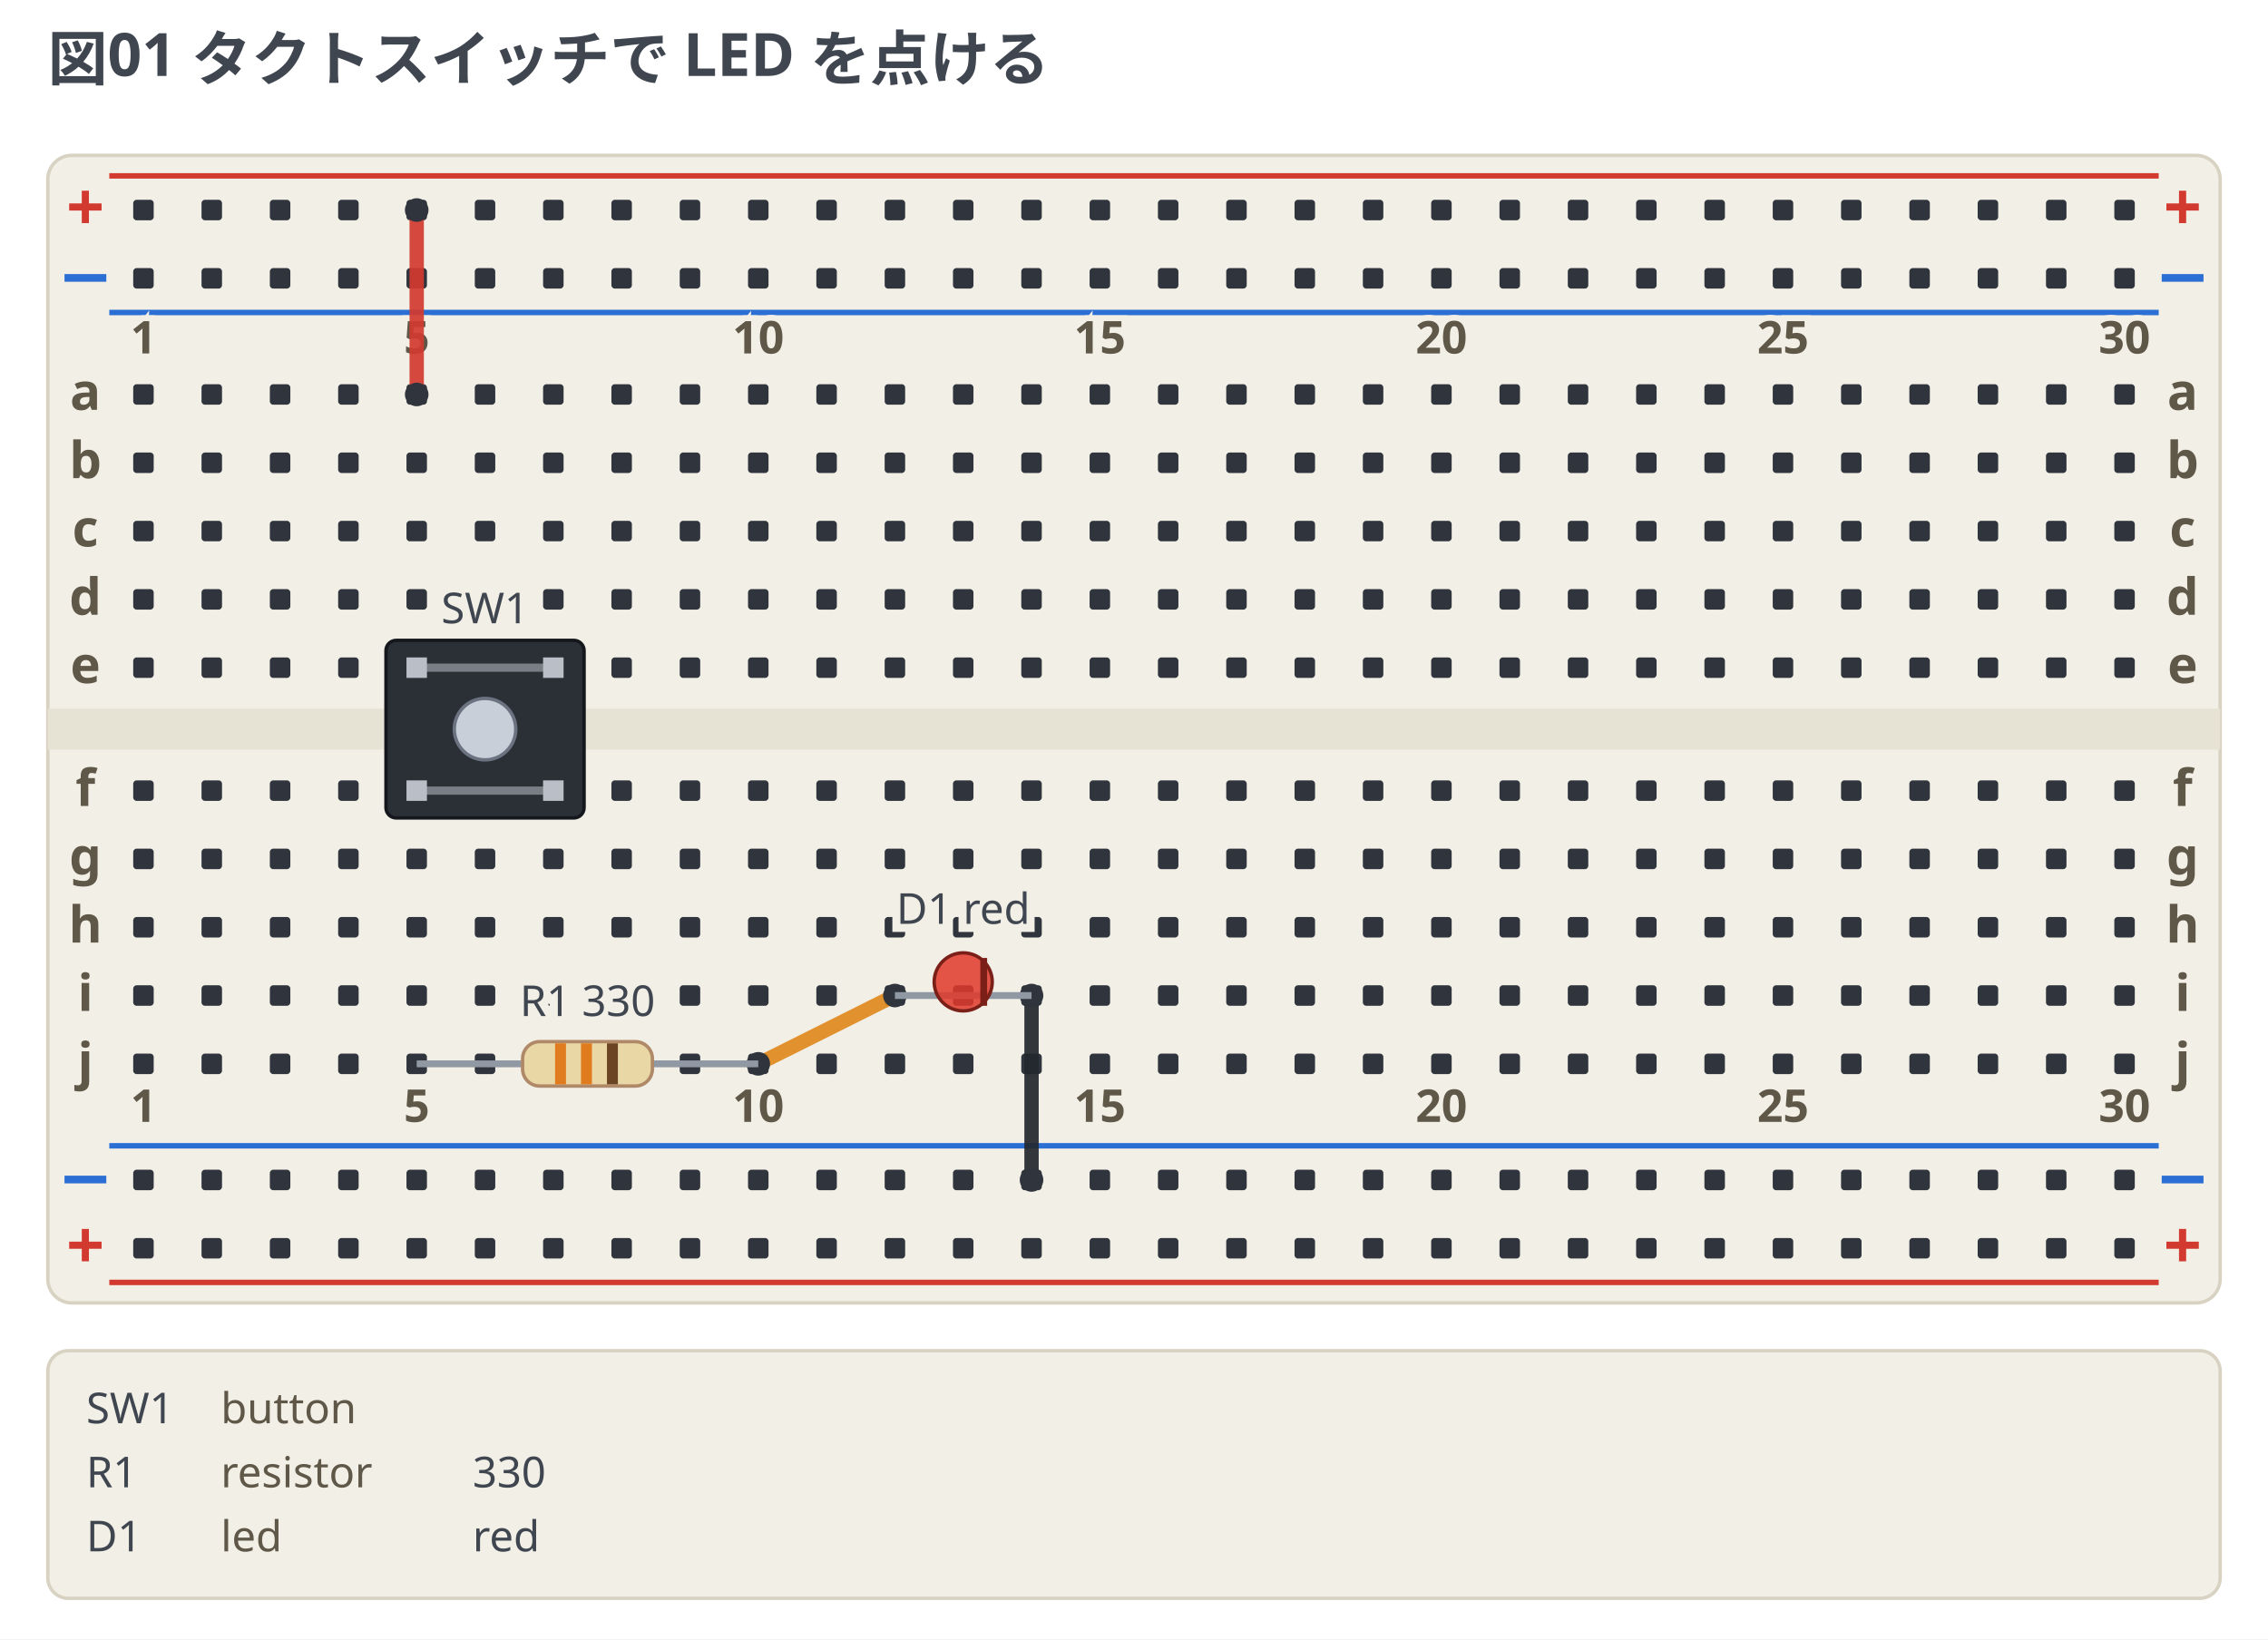
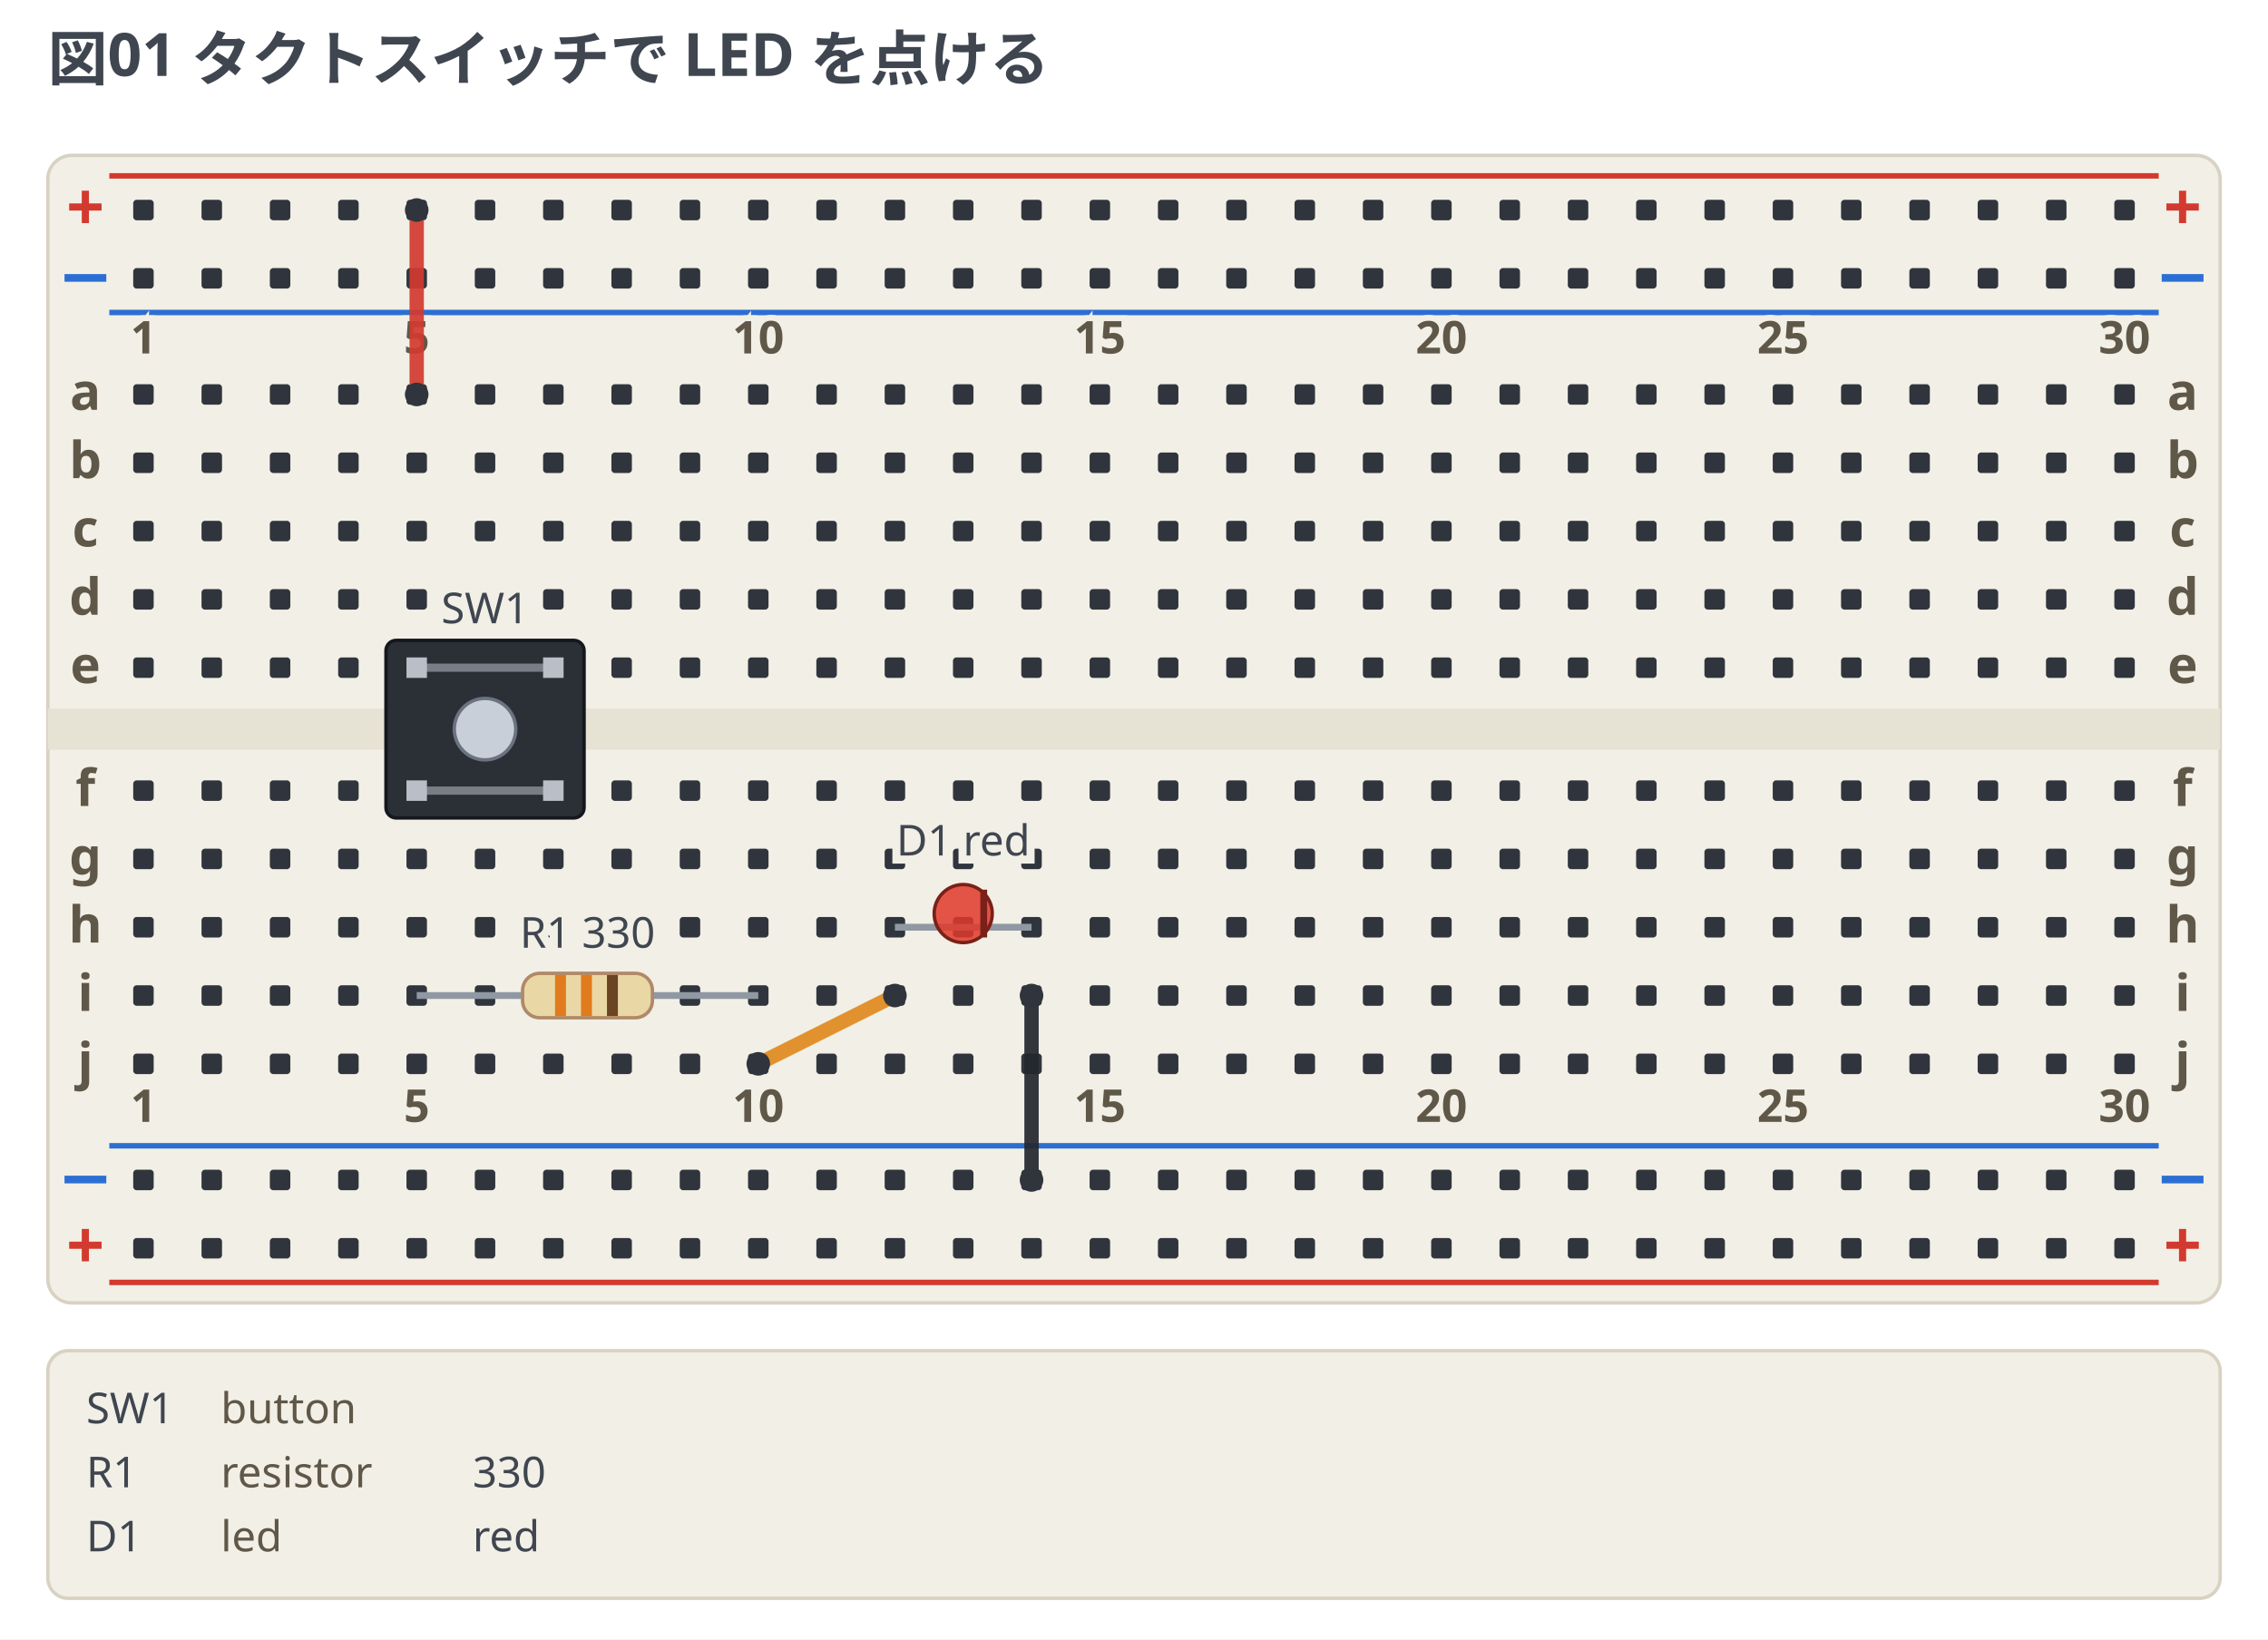
<svg xmlns="http://www.w3.org/2000/svg" width="664" height="480" viewBox="0 0 664 480" data-breadboard-fence="0.3.0" role="img">
  <rect x="0" y="0" width="664" height="480" fill="#ffffff" />
  <g>
    <text x="14" y="23.5" text-anchor="start" font-family="ui-sans-serif, system-ui, sans-serif" font-size="17.5" font-weight="700" fill="#3f4650">図01 タクトスイッチで LED を点ける</text>
  </g>
  <g transform="translate(0 31.5)">
    <rect x="14" y="14" width="636" height="336" rx="7" fill="#f2efe6" stroke="#d8d2c2" />
    <rect x="14" y="176" width="636" height="12" fill="#e6e2d4" />
    <line x1="32" y1="20" x2="632" y2="20" stroke="#d33a2f" stroke-width="1.6" />
    <text x="25" y="36" text-anchor="middle" font-family="ui-sans-serif, system-ui, sans-serif" font-size="19.55" font-weight="700" fill="#d33a2f">+</text>
    <text x="639" y="36" text-anchor="middle" font-family="ui-sans-serif, system-ui, sans-serif" font-size="19.55" font-weight="700" fill="#d33a2f">+</text>
    <line x1="32" y1="60" x2="632" y2="60" stroke="#2b6fd4" stroke-width="1.6" />
    <text x="25" y="56" text-anchor="middle" font-family="ui-sans-serif, system-ui, sans-serif" font-size="19.55" font-weight="700" fill="#2b6fd4">−</text>
    <text x="639" y="56" text-anchor="middle" font-family="ui-sans-serif, system-ui, sans-serif" font-size="19.55" font-weight="700" fill="#2b6fd4">−</text>
    <line x1="32" y1="304" x2="632" y2="304" stroke="#2b6fd4" stroke-width="1.6" />
    <text x="25" y="320" text-anchor="middle" font-family="ui-sans-serif, system-ui, sans-serif" font-size="19.55" font-weight="700" fill="#2b6fd4">−</text>
    <text x="639" y="320" text-anchor="middle" font-family="ui-sans-serif, system-ui, sans-serif" font-size="19.55" font-weight="700" fill="#2b6fd4">−</text>
    <line x1="32" y1="344" x2="632" y2="344" stroke="#d33a2f" stroke-width="1.6" />
    <text x="25" y="340" text-anchor="middle" font-family="ui-sans-serif, system-ui, sans-serif" font-size="19.55" font-weight="700" fill="#d33a2f">+</text>
    <text x="639" y="340" text-anchor="middle" font-family="ui-sans-serif, system-ui, sans-serif" font-size="19.55" font-weight="700" fill="#d33a2f">+</text>
    <rect x="39" y="27" width="6" height="6" rx="1" fill="#30353d" />
    <rect x="59" y="27" width="6" height="6" rx="1" fill="#30353d" />
    <rect x="79" y="27" width="6" height="6" rx="1" fill="#30353d" />
    <rect x="99" y="27" width="6" height="6" rx="1" fill="#30353d" />
    <rect x="119" y="27" width="6" height="6" rx="1" fill="#30353d" />
    <rect x="139" y="27" width="6" height="6" rx="1" fill="#30353d" />
    <rect x="159" y="27" width="6" height="6" rx="1" fill="#30353d" />
    <rect x="179" y="27" width="6" height="6" rx="1" fill="#30353d" />
    <rect x="199" y="27" width="6" height="6" rx="1" fill="#30353d" />
    <rect x="219" y="27" width="6" height="6" rx="1" fill="#30353d" />
    <rect x="239" y="27" width="6" height="6" rx="1" fill="#30353d" />
    <rect x="259" y="27" width="6" height="6" rx="1" fill="#30353d" />
    <rect x="279" y="27" width="6" height="6" rx="1" fill="#30353d" />
    <rect x="299" y="27" width="6" height="6" rx="1" fill="#30353d" />
    <rect x="319" y="27" width="6" height="6" rx="1" fill="#30353d" />
    <rect x="339" y="27" width="6" height="6" rx="1" fill="#30353d" />
    <rect x="359" y="27" width="6" height="6" rx="1" fill="#30353d" />
    <rect x="379" y="27" width="6" height="6" rx="1" fill="#30353d" />
    <rect x="399" y="27" width="6" height="6" rx="1" fill="#30353d" />
    <rect x="419" y="27" width="6" height="6" rx="1" fill="#30353d" />
    <rect x="439" y="27" width="6" height="6" rx="1" fill="#30353d" />
    <rect x="459" y="27" width="6" height="6" rx="1" fill="#30353d" />
    <rect x="479" y="27" width="6" height="6" rx="1" fill="#30353d" />
    <rect x="499" y="27" width="6" height="6" rx="1" fill="#30353d" />
    <rect x="519" y="27" width="6" height="6" rx="1" fill="#30353d" />
    <rect x="539" y="27" width="6" height="6" rx="1" fill="#30353d" />
    <rect x="559" y="27" width="6" height="6" rx="1" fill="#30353d" />
    <rect x="579" y="27" width="6" height="6" rx="1" fill="#30353d" />
    <rect x="599" y="27" width="6" height="6" rx="1" fill="#30353d" />
    <rect x="619" y="27" width="6" height="6" rx="1" fill="#30353d" />
    <rect x="39" y="47" width="6" height="6" rx="1" fill="#30353d" />
    <rect x="59" y="47" width="6" height="6" rx="1" fill="#30353d" />
    <rect x="79" y="47" width="6" height="6" rx="1" fill="#30353d" />
    <rect x="99" y="47" width="6" height="6" rx="1" fill="#30353d" />
    <rect x="119" y="47" width="6" height="6" rx="1" fill="#30353d" />
    <rect x="139" y="47" width="6" height="6" rx="1" fill="#30353d" />
    <rect x="159" y="47" width="6" height="6" rx="1" fill="#30353d" />
    <rect x="179" y="47" width="6" height="6" rx="1" fill="#30353d" />
    <rect x="199" y="47" width="6" height="6" rx="1" fill="#30353d" />
    <rect x="219" y="47" width="6" height="6" rx="1" fill="#30353d" />
    <rect x="239" y="47" width="6" height="6" rx="1" fill="#30353d" />
    <rect x="259" y="47" width="6" height="6" rx="1" fill="#30353d" />
    <rect x="279" y="47" width="6" height="6" rx="1" fill="#30353d" />
    <rect x="299" y="47" width="6" height="6" rx="1" fill="#30353d" />
    <rect x="319" y="47" width="6" height="6" rx="1" fill="#30353d" />
    <rect x="339" y="47" width="6" height="6" rx="1" fill="#30353d" />
    <rect x="359" y="47" width="6" height="6" rx="1" fill="#30353d" />
    <rect x="379" y="47" width="6" height="6" rx="1" fill="#30353d" />
    <rect x="399" y="47" width="6" height="6" rx="1" fill="#30353d" />
    <rect x="419" y="47" width="6" height="6" rx="1" fill="#30353d" />
    <rect x="439" y="47" width="6" height="6" rx="1" fill="#30353d" />
    <rect x="459" y="47" width="6" height="6" rx="1" fill="#30353d" />
    <rect x="479" y="47" width="6" height="6" rx="1" fill="#30353d" />
    <rect x="499" y="47" width="6" height="6" rx="1" fill="#30353d" />
    <rect x="519" y="47" width="6" height="6" rx="1" fill="#30353d" />
    <rect x="539" y="47" width="6" height="6" rx="1" fill="#30353d" />
    <rect x="559" y="47" width="6" height="6" rx="1" fill="#30353d" />
    <rect x="579" y="47" width="6" height="6" rx="1" fill="#30353d" />
    <rect x="599" y="47" width="6" height="6" rx="1" fill="#30353d" />
    <rect x="619" y="47" width="6" height="6" rx="1" fill="#30353d" />
    <rect x="39" y="311" width="6" height="6" rx="1" fill="#30353d" />
    <rect x="59" y="311" width="6" height="6" rx="1" fill="#30353d" />
    <rect x="79" y="311" width="6" height="6" rx="1" fill="#30353d" />
    <rect x="99" y="311" width="6" height="6" rx="1" fill="#30353d" />
    <rect x="119" y="311" width="6" height="6" rx="1" fill="#30353d" />
    <rect x="139" y="311" width="6" height="6" rx="1" fill="#30353d" />
    <rect x="159" y="311" width="6" height="6" rx="1" fill="#30353d" />
    <rect x="179" y="311" width="6" height="6" rx="1" fill="#30353d" />
    <rect x="199" y="311" width="6" height="6" rx="1" fill="#30353d" />
    <rect x="219" y="311" width="6" height="6" rx="1" fill="#30353d" />
    <rect x="239" y="311" width="6" height="6" rx="1" fill="#30353d" />
    <rect x="259" y="311" width="6" height="6" rx="1" fill="#30353d" />
    <rect x="279" y="311" width="6" height="6" rx="1" fill="#30353d" />
    <rect x="299" y="311" width="6" height="6" rx="1" fill="#30353d" />
    <rect x="319" y="311" width="6" height="6" rx="1" fill="#30353d" />
    <rect x="339" y="311" width="6" height="6" rx="1" fill="#30353d" />
    <rect x="359" y="311" width="6" height="6" rx="1" fill="#30353d" />
    <rect x="379" y="311" width="6" height="6" rx="1" fill="#30353d" />
    <rect x="399" y="311" width="6" height="6" rx="1" fill="#30353d" />
    <rect x="419" y="311" width="6" height="6" rx="1" fill="#30353d" />
    <rect x="439" y="311" width="6" height="6" rx="1" fill="#30353d" />
    <rect x="459" y="311" width="6" height="6" rx="1" fill="#30353d" />
    <rect x="479" y="311" width="6" height="6" rx="1" fill="#30353d" />
    <rect x="499" y="311" width="6" height="6" rx="1" fill="#30353d" />
    <rect x="519" y="311" width="6" height="6" rx="1" fill="#30353d" />
    <rect x="539" y="311" width="6" height="6" rx="1" fill="#30353d" />
    <rect x="559" y="311" width="6" height="6" rx="1" fill="#30353d" />
    <rect x="579" y="311" width="6" height="6" rx="1" fill="#30353d" />
    <rect x="599" y="311" width="6" height="6" rx="1" fill="#30353d" />
    <rect x="619" y="311" width="6" height="6" rx="1" fill="#30353d" />
    <rect x="39" y="331" width="6" height="6" rx="1" fill="#30353d" />
    <rect x="59" y="331" width="6" height="6" rx="1" fill="#30353d" />
    <rect x="79" y="331" width="6" height="6" rx="1" fill="#30353d" />
    <rect x="99" y="331" width="6" height="6" rx="1" fill="#30353d" />
    <rect x="119" y="331" width="6" height="6" rx="1" fill="#30353d" />
    <rect x="139" y="331" width="6" height="6" rx="1" fill="#30353d" />
    <rect x="159" y="331" width="6" height="6" rx="1" fill="#30353d" />
    <rect x="179" y="331" width="6" height="6" rx="1" fill="#30353d" />
    <rect x="199" y="331" width="6" height="6" rx="1" fill="#30353d" />
    <rect x="219" y="331" width="6" height="6" rx="1" fill="#30353d" />
    <rect x="239" y="331" width="6" height="6" rx="1" fill="#30353d" />
    <rect x="259" y="331" width="6" height="6" rx="1" fill="#30353d" />
    <rect x="279" y="331" width="6" height="6" rx="1" fill="#30353d" />
    <rect x="299" y="331" width="6" height="6" rx="1" fill="#30353d" />
    <rect x="319" y="331" width="6" height="6" rx="1" fill="#30353d" />
    <rect x="339" y="331" width="6" height="6" rx="1" fill="#30353d" />
    <rect x="359" y="331" width="6" height="6" rx="1" fill="#30353d" />
    <rect x="379" y="331" width="6" height="6" rx="1" fill="#30353d" />
    <rect x="399" y="331" width="6" height="6" rx="1" fill="#30353d" />
    <rect x="419" y="331" width="6" height="6" rx="1" fill="#30353d" />
    <rect x="439" y="331" width="6" height="6" rx="1" fill="#30353d" />
    <rect x="459" y="331" width="6" height="6" rx="1" fill="#30353d" />
    <rect x="479" y="331" width="6" height="6" rx="1" fill="#30353d" />
    <rect x="499" y="331" width="6" height="6" rx="1" fill="#30353d" />
    <rect x="519" y="331" width="6" height="6" rx="1" fill="#30353d" />
    <rect x="539" y="331" width="6" height="6" rx="1" fill="#30353d" />
    <rect x="559" y="331" width="6" height="6" rx="1" fill="#30353d" />
    <rect x="579" y="331" width="6" height="6" rx="1" fill="#30353d" />
    <rect x="599" y="331" width="6" height="6" rx="1" fill="#30353d" />
    <rect x="619" y="331" width="6" height="6" rx="1" fill="#30353d" />
    <rect x="39" y="81" width="6" height="6" rx="1" fill="#30353d" />
    <rect x="59" y="81" width="6" height="6" rx="1" fill="#30353d" />
    <rect x="79" y="81" width="6" height="6" rx="1" fill="#30353d" />
    <rect x="99" y="81" width="6" height="6" rx="1" fill="#30353d" />
    <rect x="119" y="81" width="6" height="6" rx="1" fill="#30353d" />
    <rect x="139" y="81" width="6" height="6" rx="1" fill="#30353d" />
    <rect x="159" y="81" width="6" height="6" rx="1" fill="#30353d" />
    <rect x="179" y="81" width="6" height="6" rx="1" fill="#30353d" />
    <rect x="199" y="81" width="6" height="6" rx="1" fill="#30353d" />
    <rect x="219" y="81" width="6" height="6" rx="1" fill="#30353d" />
    <rect x="239" y="81" width="6" height="6" rx="1" fill="#30353d" />
    <rect x="259" y="81" width="6" height="6" rx="1" fill="#30353d" />
    <rect x="279" y="81" width="6" height="6" rx="1" fill="#30353d" />
    <rect x="299" y="81" width="6" height="6" rx="1" fill="#30353d" />
    <rect x="319" y="81" width="6" height="6" rx="1" fill="#30353d" />
    <rect x="339" y="81" width="6" height="6" rx="1" fill="#30353d" />
    <rect x="359" y="81" width="6" height="6" rx="1" fill="#30353d" />
    <rect x="379" y="81" width="6" height="6" rx="1" fill="#30353d" />
    <rect x="399" y="81" width="6" height="6" rx="1" fill="#30353d" />
    <rect x="419" y="81" width="6" height="6" rx="1" fill="#30353d" />
    <rect x="439" y="81" width="6" height="6" rx="1" fill="#30353d" />
    <rect x="459" y="81" width="6" height="6" rx="1" fill="#30353d" />
    <rect x="479" y="81" width="6" height="6" rx="1" fill="#30353d" />
    <rect x="499" y="81" width="6" height="6" rx="1" fill="#30353d" />
    <rect x="519" y="81" width="6" height="6" rx="1" fill="#30353d" />
    <rect x="539" y="81" width="6" height="6" rx="1" fill="#30353d" />
    <rect x="559" y="81" width="6" height="6" rx="1" fill="#30353d" />
    <rect x="579" y="81" width="6" height="6" rx="1" fill="#30353d" />
    <rect x="599" y="81" width="6" height="6" rx="1" fill="#30353d" />
    <rect x="619" y="81" width="6" height="6" rx="1" fill="#30353d" />
    <rect x="39" y="101" width="6" height="6" rx="1" fill="#30353d" />
    <rect x="59" y="101" width="6" height="6" rx="1" fill="#30353d" />
    <rect x="79" y="101" width="6" height="6" rx="1" fill="#30353d" />
    <rect x="99" y="101" width="6" height="6" rx="1" fill="#30353d" />
    <rect x="119" y="101" width="6" height="6" rx="1" fill="#30353d" />
    <rect x="139" y="101" width="6" height="6" rx="1" fill="#30353d" />
    <rect x="159" y="101" width="6" height="6" rx="1" fill="#30353d" />
    <rect x="179" y="101" width="6" height="6" rx="1" fill="#30353d" />
    <rect x="199" y="101" width="6" height="6" rx="1" fill="#30353d" />
    <rect x="219" y="101" width="6" height="6" rx="1" fill="#30353d" />
    <rect x="239" y="101" width="6" height="6" rx="1" fill="#30353d" />
    <rect x="259" y="101" width="6" height="6" rx="1" fill="#30353d" />
    <rect x="279" y="101" width="6" height="6" rx="1" fill="#30353d" />
    <rect x="299" y="101" width="6" height="6" rx="1" fill="#30353d" />
    <rect x="319" y="101" width="6" height="6" rx="1" fill="#30353d" />
    <rect x="339" y="101" width="6" height="6" rx="1" fill="#30353d" />
    <rect x="359" y="101" width="6" height="6" rx="1" fill="#30353d" />
    <rect x="379" y="101" width="6" height="6" rx="1" fill="#30353d" />
    <rect x="399" y="101" width="6" height="6" rx="1" fill="#30353d" />
    <rect x="419" y="101" width="6" height="6" rx="1" fill="#30353d" />
    <rect x="439" y="101" width="6" height="6" rx="1" fill="#30353d" />
    <rect x="459" y="101" width="6" height="6" rx="1" fill="#30353d" />
    <rect x="479" y="101" width="6" height="6" rx="1" fill="#30353d" />
    <rect x="499" y="101" width="6" height="6" rx="1" fill="#30353d" />
    <rect x="519" y="101" width="6" height="6" rx="1" fill="#30353d" />
    <rect x="539" y="101" width="6" height="6" rx="1" fill="#30353d" />
    <rect x="559" y="101" width="6" height="6" rx="1" fill="#30353d" />
    <rect x="579" y="101" width="6" height="6" rx="1" fill="#30353d" />
    <rect x="599" y="101" width="6" height="6" rx="1" fill="#30353d" />
    <rect x="619" y="101" width="6" height="6" rx="1" fill="#30353d" />
    <rect x="39" y="121" width="6" height="6" rx="1" fill="#30353d" />
    <rect x="59" y="121" width="6" height="6" rx="1" fill="#30353d" />
    <rect x="79" y="121" width="6" height="6" rx="1" fill="#30353d" />
    <rect x="99" y="121" width="6" height="6" rx="1" fill="#30353d" />
    <rect x="119" y="121" width="6" height="6" rx="1" fill="#30353d" />
    <rect x="139" y="121" width="6" height="6" rx="1" fill="#30353d" />
    <rect x="159" y="121" width="6" height="6" rx="1" fill="#30353d" />
    <rect x="179" y="121" width="6" height="6" rx="1" fill="#30353d" />
    <rect x="199" y="121" width="6" height="6" rx="1" fill="#30353d" />
    <rect x="219" y="121" width="6" height="6" rx="1" fill="#30353d" />
    <rect x="239" y="121" width="6" height="6" rx="1" fill="#30353d" />
    <rect x="259" y="121" width="6" height="6" rx="1" fill="#30353d" />
    <rect x="279" y="121" width="6" height="6" rx="1" fill="#30353d" />
    <rect x="299" y="121" width="6" height="6" rx="1" fill="#30353d" />
    <rect x="319" y="121" width="6" height="6" rx="1" fill="#30353d" />
    <rect x="339" y="121" width="6" height="6" rx="1" fill="#30353d" />
    <rect x="359" y="121" width="6" height="6" rx="1" fill="#30353d" />
    <rect x="379" y="121" width="6" height="6" rx="1" fill="#30353d" />
    <rect x="399" y="121" width="6" height="6" rx="1" fill="#30353d" />
    <rect x="419" y="121" width="6" height="6" rx="1" fill="#30353d" />
    <rect x="439" y="121" width="6" height="6" rx="1" fill="#30353d" />
    <rect x="459" y="121" width="6" height="6" rx="1" fill="#30353d" />
    <rect x="479" y="121" width="6" height="6" rx="1" fill="#30353d" />
    <rect x="499" y="121" width="6" height="6" rx="1" fill="#30353d" />
    <rect x="519" y="121" width="6" height="6" rx="1" fill="#30353d" />
    <rect x="539" y="121" width="6" height="6" rx="1" fill="#30353d" />
    <rect x="559" y="121" width="6" height="6" rx="1" fill="#30353d" />
    <rect x="579" y="121" width="6" height="6" rx="1" fill="#30353d" />
    <rect x="599" y="121" width="6" height="6" rx="1" fill="#30353d" />
    <rect x="619" y="121" width="6" height="6" rx="1" fill="#30353d" />
    <rect x="39" y="141" width="6" height="6" rx="1" fill="#30353d" />
    <rect x="59" y="141" width="6" height="6" rx="1" fill="#30353d" />
    <rect x="79" y="141" width="6" height="6" rx="1" fill="#30353d" />
    <rect x="99" y="141" width="6" height="6" rx="1" fill="#30353d" />
    <rect x="119" y="141" width="6" height="6" rx="1" fill="#30353d" />
    <rect x="139" y="141" width="6" height="6" rx="1" fill="#30353d" />
    <rect x="159" y="141" width="6" height="6" rx="1" fill="#30353d" />
    <rect x="179" y="141" width="6" height="6" rx="1" fill="#30353d" />
    <rect x="199" y="141" width="6" height="6" rx="1" fill="#30353d" />
    <rect x="219" y="141" width="6" height="6" rx="1" fill="#30353d" />
    <rect x="239" y="141" width="6" height="6" rx="1" fill="#30353d" />
    <rect x="259" y="141" width="6" height="6" rx="1" fill="#30353d" />
    <rect x="279" y="141" width="6" height="6" rx="1" fill="#30353d" />
    <rect x="299" y="141" width="6" height="6" rx="1" fill="#30353d" />
    <rect x="319" y="141" width="6" height="6" rx="1" fill="#30353d" />
    <rect x="339" y="141" width="6" height="6" rx="1" fill="#30353d" />
    <rect x="359" y="141" width="6" height="6" rx="1" fill="#30353d" />
    <rect x="379" y="141" width="6" height="6" rx="1" fill="#30353d" />
    <rect x="399" y="141" width="6" height="6" rx="1" fill="#30353d" />
    <rect x="419" y="141" width="6" height="6" rx="1" fill="#30353d" />
    <rect x="439" y="141" width="6" height="6" rx="1" fill="#30353d" />
    <rect x="459" y="141" width="6" height="6" rx="1" fill="#30353d" />
    <rect x="479" y="141" width="6" height="6" rx="1" fill="#30353d" />
    <rect x="499" y="141" width="6" height="6" rx="1" fill="#30353d" />
    <rect x="519" y="141" width="6" height="6" rx="1" fill="#30353d" />
    <rect x="539" y="141" width="6" height="6" rx="1" fill="#30353d" />
    <rect x="559" y="141" width="6" height="6" rx="1" fill="#30353d" />
    <rect x="579" y="141" width="6" height="6" rx="1" fill="#30353d" />
    <rect x="599" y="141" width="6" height="6" rx="1" fill="#30353d" />
    <rect x="619" y="141" width="6" height="6" rx="1" fill="#30353d" />
    <rect x="39" y="161" width="6" height="6" rx="1" fill="#30353d" />
    <rect x="59" y="161" width="6" height="6" rx="1" fill="#30353d" />
    <rect x="79" y="161" width="6" height="6" rx="1" fill="#30353d" />
    <rect x="99" y="161" width="6" height="6" rx="1" fill="#30353d" />
    <rect x="119" y="161" width="6" height="6" rx="1" fill="#30353d" />
    <rect x="139" y="161" width="6" height="6" rx="1" fill="#30353d" />
    <rect x="159" y="161" width="6" height="6" rx="1" fill="#30353d" />
    <rect x="179" y="161" width="6" height="6" rx="1" fill="#30353d" />
    <rect x="199" y="161" width="6" height="6" rx="1" fill="#30353d" />
    <rect x="219" y="161" width="6" height="6" rx="1" fill="#30353d" />
    <rect x="239" y="161" width="6" height="6" rx="1" fill="#30353d" />
    <rect x="259" y="161" width="6" height="6" rx="1" fill="#30353d" />
    <rect x="279" y="161" width="6" height="6" rx="1" fill="#30353d" />
    <rect x="299" y="161" width="6" height="6" rx="1" fill="#30353d" />
    <rect x="319" y="161" width="6" height="6" rx="1" fill="#30353d" />
    <rect x="339" y="161" width="6" height="6" rx="1" fill="#30353d" />
    <rect x="359" y="161" width="6" height="6" rx="1" fill="#30353d" />
    <rect x="379" y="161" width="6" height="6" rx="1" fill="#30353d" />
    <rect x="399" y="161" width="6" height="6" rx="1" fill="#30353d" />
    <rect x="419" y="161" width="6" height="6" rx="1" fill="#30353d" />
    <rect x="439" y="161" width="6" height="6" rx="1" fill="#30353d" />
    <rect x="459" y="161" width="6" height="6" rx="1" fill="#30353d" />
    <rect x="479" y="161" width="6" height="6" rx="1" fill="#30353d" />
    <rect x="499" y="161" width="6" height="6" rx="1" fill="#30353d" />
    <rect x="519" y="161" width="6" height="6" rx="1" fill="#30353d" />
    <rect x="539" y="161" width="6" height="6" rx="1" fill="#30353d" />
    <rect x="559" y="161" width="6" height="6" rx="1" fill="#30353d" />
    <rect x="579" y="161" width="6" height="6" rx="1" fill="#30353d" />
    <rect x="599" y="161" width="6" height="6" rx="1" fill="#30353d" />
    <rect x="619" y="161" width="6" height="6" rx="1" fill="#30353d" />
    <rect x="39" y="197" width="6" height="6" rx="1" fill="#30353d" />
    <rect x="59" y="197" width="6" height="6" rx="1" fill="#30353d" />
    <rect x="79" y="197" width="6" height="6" rx="1" fill="#30353d" />
    <rect x="99" y="197" width="6" height="6" rx="1" fill="#30353d" />
    <rect x="119" y="197" width="6" height="6" rx="1" fill="#30353d" />
    <rect x="139" y="197" width="6" height="6" rx="1" fill="#30353d" />
    <rect x="159" y="197" width="6" height="6" rx="1" fill="#30353d" />
    <rect x="179" y="197" width="6" height="6" rx="1" fill="#30353d" />
    <rect x="199" y="197" width="6" height="6" rx="1" fill="#30353d" />
    <rect x="219" y="197" width="6" height="6" rx="1" fill="#30353d" />
    <rect x="239" y="197" width="6" height="6" rx="1" fill="#30353d" />
    <rect x="259" y="197" width="6" height="6" rx="1" fill="#30353d" />
    <rect x="279" y="197" width="6" height="6" rx="1" fill="#30353d" />
    <rect x="299" y="197" width="6" height="6" rx="1" fill="#30353d" />
    <rect x="319" y="197" width="6" height="6" rx="1" fill="#30353d" />
    <rect x="339" y="197" width="6" height="6" rx="1" fill="#30353d" />
    <rect x="359" y="197" width="6" height="6" rx="1" fill="#30353d" />
    <rect x="379" y="197" width="6" height="6" rx="1" fill="#30353d" />
    <rect x="399" y="197" width="6" height="6" rx="1" fill="#30353d" />
    <rect x="419" y="197" width="6" height="6" rx="1" fill="#30353d" />
    <rect x="439" y="197" width="6" height="6" rx="1" fill="#30353d" />
    <rect x="459" y="197" width="6" height="6" rx="1" fill="#30353d" />
    <rect x="479" y="197" width="6" height="6" rx="1" fill="#30353d" />
    <rect x="499" y="197" width="6" height="6" rx="1" fill="#30353d" />
    <rect x="519" y="197" width="6" height="6" rx="1" fill="#30353d" />
    <rect x="539" y="197" width="6" height="6" rx="1" fill="#30353d" />
    <rect x="559" y="197" width="6" height="6" rx="1" fill="#30353d" />
    <rect x="579" y="197" width="6" height="6" rx="1" fill="#30353d" />
    <rect x="599" y="197" width="6" height="6" rx="1" fill="#30353d" />
    <rect x="619" y="197" width="6" height="6" rx="1" fill="#30353d" />
    <rect x="39" y="217" width="6" height="6" rx="1" fill="#30353d" />
    <rect x="59" y="217" width="6" height="6" rx="1" fill="#30353d" />
    <rect x="79" y="217" width="6" height="6" rx="1" fill="#30353d" />
    <rect x="99" y="217" width="6" height="6" rx="1" fill="#30353d" />
    <rect x="119" y="217" width="6" height="6" rx="1" fill="#30353d" />
    <rect x="139" y="217" width="6" height="6" rx="1" fill="#30353d" />
    <rect x="159" y="217" width="6" height="6" rx="1" fill="#30353d" />
    <rect x="179" y="217" width="6" height="6" rx="1" fill="#30353d" />
    <rect x="199" y="217" width="6" height="6" rx="1" fill="#30353d" />
    <rect x="219" y="217" width="6" height="6" rx="1" fill="#30353d" />
    <rect x="239" y="217" width="6" height="6" rx="1" fill="#30353d" />
    <rect x="259" y="217" width="6" height="6" rx="1" fill="#30353d" />
    <rect x="279" y="217" width="6" height="6" rx="1" fill="#30353d" />
    <rect x="299" y="217" width="6" height="6" rx="1" fill="#30353d" />
    <rect x="319" y="217" width="6" height="6" rx="1" fill="#30353d" />
    <rect x="339" y="217" width="6" height="6" rx="1" fill="#30353d" />
    <rect x="359" y="217" width="6" height="6" rx="1" fill="#30353d" />
    <rect x="379" y="217" width="6" height="6" rx="1" fill="#30353d" />
    <rect x="399" y="217" width="6" height="6" rx="1" fill="#30353d" />
    <rect x="419" y="217" width="6" height="6" rx="1" fill="#30353d" />
    <rect x="439" y="217" width="6" height="6" rx="1" fill="#30353d" />
    <rect x="459" y="217" width="6" height="6" rx="1" fill="#30353d" />
    <rect x="479" y="217" width="6" height="6" rx="1" fill="#30353d" />
    <rect x="499" y="217" width="6" height="6" rx="1" fill="#30353d" />
    <rect x="519" y="217" width="6" height="6" rx="1" fill="#30353d" />
    <rect x="539" y="217" width="6" height="6" rx="1" fill="#30353d" />
    <rect x="559" y="217" width="6" height="6" rx="1" fill="#30353d" />
    <rect x="579" y="217" width="6" height="6" rx="1" fill="#30353d" />
    <rect x="599" y="217" width="6" height="6" rx="1" fill="#30353d" />
    <rect x="619" y="217" width="6" height="6" rx="1" fill="#30353d" />
    <rect x="39" y="237" width="6" height="6" rx="1" fill="#30353d" />
    <rect x="59" y="237" width="6" height="6" rx="1" fill="#30353d" />
    <rect x="79" y="237" width="6" height="6" rx="1" fill="#30353d" />
    <rect x="99" y="237" width="6" height="6" rx="1" fill="#30353d" />
    <rect x="119" y="237" width="6" height="6" rx="1" fill="#30353d" />
    <rect x="139" y="237" width="6" height="6" rx="1" fill="#30353d" />
    <rect x="159" y="237" width="6" height="6" rx="1" fill="#30353d" />
    <rect x="179" y="237" width="6" height="6" rx="1" fill="#30353d" />
    <rect x="199" y="237" width="6" height="6" rx="1" fill="#30353d" />
    <rect x="219" y="237" width="6" height="6" rx="1" fill="#30353d" />
    <rect x="239" y="237" width="6" height="6" rx="1" fill="#30353d" />
    <rect x="259" y="237" width="6" height="6" rx="1" fill="#30353d" />
    <rect x="279" y="237" width="6" height="6" rx="1" fill="#30353d" />
    <rect x="299" y="237" width="6" height="6" rx="1" fill="#30353d" />
    <rect x="319" y="237" width="6" height="6" rx="1" fill="#30353d" />
    <rect x="339" y="237" width="6" height="6" rx="1" fill="#30353d" />
    <rect x="359" y="237" width="6" height="6" rx="1" fill="#30353d" />
    <rect x="379" y="237" width="6" height="6" rx="1" fill="#30353d" />
    <rect x="399" y="237" width="6" height="6" rx="1" fill="#30353d" />
    <rect x="419" y="237" width="6" height="6" rx="1" fill="#30353d" />
    <rect x="439" y="237" width="6" height="6" rx="1" fill="#30353d" />
    <rect x="459" y="237" width="6" height="6" rx="1" fill="#30353d" />
    <rect x="479" y="237" width="6" height="6" rx="1" fill="#30353d" />
    <rect x="499" y="237" width="6" height="6" rx="1" fill="#30353d" />
    <rect x="519" y="237" width="6" height="6" rx="1" fill="#30353d" />
    <rect x="539" y="237" width="6" height="6" rx="1" fill="#30353d" />
    <rect x="559" y="237" width="6" height="6" rx="1" fill="#30353d" />
    <rect x="579" y="237" width="6" height="6" rx="1" fill="#30353d" />
    <rect x="599" y="237" width="6" height="6" rx="1" fill="#30353d" />
    <rect x="619" y="237" width="6" height="6" rx="1" fill="#30353d" />
    <rect x="39" y="257" width="6" height="6" rx="1" fill="#30353d" />
    <rect x="59" y="257" width="6" height="6" rx="1" fill="#30353d" />
    <rect x="79" y="257" width="6" height="6" rx="1" fill="#30353d" />
    <rect x="99" y="257" width="6" height="6" rx="1" fill="#30353d" />
    <rect x="119" y="257" width="6" height="6" rx="1" fill="#30353d" />
    <rect x="139" y="257" width="6" height="6" rx="1" fill="#30353d" />
    <rect x="159" y="257" width="6" height="6" rx="1" fill="#30353d" />
    <rect x="179" y="257" width="6" height="6" rx="1" fill="#30353d" />
    <rect x="199" y="257" width="6" height="6" rx="1" fill="#30353d" />
    <rect x="219" y="257" width="6" height="6" rx="1" fill="#30353d" />
    <rect x="239" y="257" width="6" height="6" rx="1" fill="#30353d" />
    <rect x="259" y="257" width="6" height="6" rx="1" fill="#30353d" />
    <rect x="279" y="257" width="6" height="6" rx="1" fill="#30353d" />
    <rect x="299" y="257" width="6" height="6" rx="1" fill="#30353d" />
    <rect x="319" y="257" width="6" height="6" rx="1" fill="#30353d" />
    <rect x="339" y="257" width="6" height="6" rx="1" fill="#30353d" />
    <rect x="359" y="257" width="6" height="6" rx="1" fill="#30353d" />
    <rect x="379" y="257" width="6" height="6" rx="1" fill="#30353d" />
    <rect x="399" y="257" width="6" height="6" rx="1" fill="#30353d" />
    <rect x="419" y="257" width="6" height="6" rx="1" fill="#30353d" />
    <rect x="439" y="257" width="6" height="6" rx="1" fill="#30353d" />
    <rect x="459" y="257" width="6" height="6" rx="1" fill="#30353d" />
    <rect x="479" y="257" width="6" height="6" rx="1" fill="#30353d" />
    <rect x="499" y="257" width="6" height="6" rx="1" fill="#30353d" />
    <rect x="519" y="257" width="6" height="6" rx="1" fill="#30353d" />
    <rect x="539" y="257" width="6" height="6" rx="1" fill="#30353d" />
    <rect x="559" y="257" width="6" height="6" rx="1" fill="#30353d" />
    <rect x="579" y="257" width="6" height="6" rx="1" fill="#30353d" />
    <rect x="599" y="257" width="6" height="6" rx="1" fill="#30353d" />
    <rect x="619" y="257" width="6" height="6" rx="1" fill="#30353d" />
    <rect x="39" y="277" width="6" height="6" rx="1" fill="#30353d" />
    <rect x="59" y="277" width="6" height="6" rx="1" fill="#30353d" />
    <rect x="79" y="277" width="6" height="6" rx="1" fill="#30353d" />
    <rect x="99" y="277" width="6" height="6" rx="1" fill="#30353d" />
    <rect x="119" y="277" width="6" height="6" rx="1" fill="#30353d" />
    <rect x="139" y="277" width="6" height="6" rx="1" fill="#30353d" />
    <rect x="159" y="277" width="6" height="6" rx="1" fill="#30353d" />
    <rect x="179" y="277" width="6" height="6" rx="1" fill="#30353d" />
    <rect x="199" y="277" width="6" height="6" rx="1" fill="#30353d" />
    <rect x="219" y="277" width="6" height="6" rx="1" fill="#30353d" />
    <rect x="239" y="277" width="6" height="6" rx="1" fill="#30353d" />
    <rect x="259" y="277" width="6" height="6" rx="1" fill="#30353d" />
    <rect x="279" y="277" width="6" height="6" rx="1" fill="#30353d" />
    <rect x="299" y="277" width="6" height="6" rx="1" fill="#30353d" />
    <rect x="319" y="277" width="6" height="6" rx="1" fill="#30353d" />
    <rect x="339" y="277" width="6" height="6" rx="1" fill="#30353d" />
    <rect x="359" y="277" width="6" height="6" rx="1" fill="#30353d" />
    <rect x="379" y="277" width="6" height="6" rx="1" fill="#30353d" />
    <rect x="399" y="277" width="6" height="6" rx="1" fill="#30353d" />
    <rect x="419" y="277" width="6" height="6" rx="1" fill="#30353d" />
    <rect x="439" y="277" width="6" height="6" rx="1" fill="#30353d" />
    <rect x="459" y="277" width="6" height="6" rx="1" fill="#30353d" />
    <rect x="479" y="277" width="6" height="6" rx="1" fill="#30353d" />
    <rect x="499" y="277" width="6" height="6" rx="1" fill="#30353d" />
    <rect x="519" y="277" width="6" height="6" rx="1" fill="#30353d" />
    <rect x="539" y="277" width="6" height="6" rx="1" fill="#30353d" />
    <rect x="559" y="277" width="6" height="6" rx="1" fill="#30353d" />
    <rect x="579" y="277" width="6" height="6" rx="1" fill="#30353d" />
    <rect x="599" y="277" width="6" height="6" rx="1" fill="#30353d" />
    <rect x="619" y="277" width="6" height="6" rx="1" fill="#30353d" />
    <text x="25" y="88.5" text-anchor="middle" font-family="ui-sans-serif, system-ui, sans-serif" font-size="14.95" font-weight="700" fill="#5f5748">a</text>
    <text x="639" y="88.5" text-anchor="middle" font-family="ui-sans-serif, system-ui, sans-serif" font-size="14.95" font-weight="700" fill="#5f5748">a</text>
    <text x="25" y="108.5" text-anchor="middle" font-family="ui-sans-serif, system-ui, sans-serif" font-size="14.95" font-weight="700" fill="#5f5748">b</text>
    <text x="639" y="108.5" text-anchor="middle" font-family="ui-sans-serif, system-ui, sans-serif" font-size="14.95" font-weight="700" fill="#5f5748">b</text>
    <text x="25" y="128.5" text-anchor="middle" font-family="ui-sans-serif, system-ui, sans-serif" font-size="14.95" font-weight="700" fill="#5f5748">c</text>
    <text x="639" y="128.5" text-anchor="middle" font-family="ui-sans-serif, system-ui, sans-serif" font-size="14.95" font-weight="700" fill="#5f5748">c</text>
    <text x="25" y="148.5" text-anchor="middle" font-family="ui-sans-serif, system-ui, sans-serif" font-size="14.95" font-weight="700" fill="#5f5748">d</text>
    <text x="639" y="148.5" text-anchor="middle" font-family="ui-sans-serif, system-ui, sans-serif" font-size="14.95" font-weight="700" fill="#5f5748">d</text>
    <text x="25" y="168.5" text-anchor="middle" font-family="ui-sans-serif, system-ui, sans-serif" font-size="14.95" font-weight="700" fill="#5f5748">e</text>
    <text x="639" y="168.5" text-anchor="middle" font-family="ui-sans-serif, system-ui, sans-serif" font-size="14.95" font-weight="700" fill="#5f5748">e</text>
    <text x="25" y="204.5" text-anchor="middle" font-family="ui-sans-serif, system-ui, sans-serif" font-size="14.95" font-weight="700" fill="#5f5748">f</text>
    <text x="639" y="204.5" text-anchor="middle" font-family="ui-sans-serif, system-ui, sans-serif" font-size="14.95" font-weight="700" fill="#5f5748">f</text>
    <text x="25" y="224.5" text-anchor="middle" font-family="ui-sans-serif, system-ui, sans-serif" font-size="14.95" font-weight="700" fill="#5f5748">g</text>
    <text x="639" y="224.5" text-anchor="middle" font-family="ui-sans-serif, system-ui, sans-serif" font-size="14.95" font-weight="700" fill="#5f5748">g</text>
    <text x="25" y="244.5" text-anchor="middle" font-family="ui-sans-serif, system-ui, sans-serif" font-size="14.95" font-weight="700" fill="#5f5748">h</text>
    <text x="639" y="244.5" text-anchor="middle" font-family="ui-sans-serif, system-ui, sans-serif" font-size="14.95" font-weight="700" fill="#5f5748">h</text>
    <text x="25" y="264.5" text-anchor="middle" font-family="ui-sans-serif, system-ui, sans-serif" font-size="14.95" font-weight="700" fill="#5f5748">i</text>
    <text x="639" y="264.5" text-anchor="middle" font-family="ui-sans-serif, system-ui, sans-serif" font-size="14.95" font-weight="700" fill="#5f5748">i</text>
    <text x="25" y="284.5" text-anchor="middle" font-family="ui-sans-serif, system-ui, sans-serif" font-size="14.95" font-weight="700" fill="#5f5748">j</text>
    <text x="639" y="284.5" text-anchor="middle" font-family="ui-sans-serif, system-ui, sans-serif" font-size="14.95" font-weight="700" fill="#5f5748">j</text>
    <text x="42" y="72" text-anchor="middle" font-family="ui-sans-serif, system-ui, sans-serif" stroke="#f2efe6" stroke-width="3.45" paint-order="stroke" font-size="13.23" font-weight="700" fill="#5f5748">1</text>
    <text x="42" y="297" text-anchor="middle" font-family="ui-sans-serif, system-ui, sans-serif" stroke="#f2efe6" stroke-width="3.45" paint-order="stroke" font-size="13.23" font-weight="700" fill="#5f5748">1</text>
    <text x="122" y="72" text-anchor="middle" font-family="ui-sans-serif, system-ui, sans-serif" stroke="#f2efe6" stroke-width="3.45" paint-order="stroke" font-size="13.23" font-weight="700" fill="#5f5748">5</text>
    <text x="122" y="297" text-anchor="middle" font-family="ui-sans-serif, system-ui, sans-serif" stroke="#f2efe6" stroke-width="3.45" paint-order="stroke" font-size="13.23" font-weight="700" fill="#5f5748">5</text>
    <text x="222" y="72" text-anchor="middle" font-family="ui-sans-serif, system-ui, sans-serif" stroke="#f2efe6" stroke-width="3.45" paint-order="stroke" font-size="13.23" font-weight="700" fill="#5f5748">10</text>
    <text x="222" y="297" text-anchor="middle" font-family="ui-sans-serif, system-ui, sans-serif" stroke="#f2efe6" stroke-width="3.45" paint-order="stroke" font-size="13.23" font-weight="700" fill="#5f5748">10</text>
    <text x="322" y="72" text-anchor="middle" font-family="ui-sans-serif, system-ui, sans-serif" stroke="#f2efe6" stroke-width="3.45" paint-order="stroke" font-size="13.23" font-weight="700" fill="#5f5748">15</text>
    <text x="322" y="297" text-anchor="middle" font-family="ui-sans-serif, system-ui, sans-serif" stroke="#f2efe6" stroke-width="3.45" paint-order="stroke" font-size="13.23" font-weight="700" fill="#5f5748">15</text>
    <text x="422" y="72" text-anchor="middle" font-family="ui-sans-serif, system-ui, sans-serif" stroke="#f2efe6" stroke-width="3.45" paint-order="stroke" font-size="13.23" font-weight="700" fill="#5f5748">20</text>
    <text x="422" y="297" text-anchor="middle" font-family="ui-sans-serif, system-ui, sans-serif" stroke="#f2efe6" stroke-width="3.45" paint-order="stroke" font-size="13.23" font-weight="700" fill="#5f5748">20</text>
    <text x="522" y="72" text-anchor="middle" font-family="ui-sans-serif, system-ui, sans-serif" stroke="#f2efe6" stroke-width="3.45" paint-order="stroke" font-size="13.23" font-weight="700" fill="#5f5748">25</text>
    <text x="522" y="297" text-anchor="middle" font-family="ui-sans-serif, system-ui, sans-serif" stroke="#f2efe6" stroke-width="3.45" paint-order="stroke" font-size="13.23" font-weight="700" fill="#5f5748">25</text>
    <text x="622" y="72" text-anchor="middle" font-family="ui-sans-serif, system-ui, sans-serif" stroke="#f2efe6" stroke-width="3.45" paint-order="stroke" font-size="13.23" font-weight="700" fill="#5f5748">30</text>
    <text x="622" y="297" text-anchor="middle" font-family="ui-sans-serif, system-ui, sans-serif" stroke="#f2efe6" stroke-width="3.45" paint-order="stroke" font-size="13.23" font-weight="700" fill="#5f5748">30</text>
    <path d="M 122 30 L 122 84" fill="none" stroke="#d33a2f" stroke-width="4.2" stroke-linecap="round" opacity="0.92" />
    <circle cx="122" cy="30" r="3.46" fill="#30353d" />
    <circle cx="122" cy="84" r="3.46" fill="#30353d" />
    <path d="M 222 280 L 262 260" fill="none" stroke="#e08a1e" stroke-width="4.2" stroke-linecap="round" opacity="0.92" />
    <circle cx="222" cy="280" r="3.46" fill="#30353d" />
    <circle cx="262" cy="260" r="3.46" fill="#30353d" />
    <path d="M 302 260 L 302 314" fill="none" stroke="#23272e" stroke-width="4.2" stroke-linecap="round" opacity="0.92" />
    <circle cx="302" cy="260" r="3.46" fill="#30353d" />
    <circle cx="302" cy="314" r="3.46" fill="#30353d" />
    <rect x="113" y="156" width="58" height="52" rx="3" fill="#2b2f36" stroke="#14171c" />
    <line x1="122" y1="164" x2="162" y2="164" stroke="#b9bec7" stroke-width="2.4" stroke-opacity="0.55" />
    <line x1="122" y1="200" x2="162" y2="200" stroke="#b9bec7" stroke-width="2.4" stroke-opacity="0.55" />
    <rect x="119" y="161" width="6" height="6" fill="#b9bec7" />
    <rect x="159" y="161" width="6" height="6" fill="#b9bec7" />
    <rect x="119" y="197" width="6" height="6" fill="#b9bec7" />
    <rect x="159" y="197" width="6" height="6" fill="#b9bec7" />
    <circle cx="142" cy="182" r="9" fill="#c9cfd8" stroke="#6b7280" />
    <text x="142" y="151" text-anchor="middle" font-family="ui-sans-serif, system-ui, sans-serif" stroke="#f2efe6" stroke-width="4.75" paint-order="stroke" font-size="12.5" fill="#3f4650">SW1</text>
-     <line x1="122" y1="280" x2="222" y2="280" stroke="#8f98a3" stroke-width="2" />
-     <g transform="translate(172 280) rotate(0)">
+     <line x1="122" y1="260" x2="222" y2="260" stroke="#8f98a3" stroke-width="2" />
+     <g transform="translate(172 260) rotate(0)">
      <rect x="-19" y="-6.5" width="38" height="13" rx="5" fill="#e9d8a6" stroke="#b08968" />
      <rect x="-9.5" y="-6" width="3.2" height="12" fill="#e07b1e" />
      <rect x="-1.9" y="-6" width="3.2" height="12" fill="#e07b1e" />
      <rect x="5.7" y="-6" width="3.2" height="12" fill="#6b4423" />
    </g>
-     <text x="172" y="266" text-anchor="middle" font-family="ui-sans-serif, system-ui, sans-serif" stroke="#f2efe6" stroke-width="4.75" paint-order="stroke" font-size="12.5" fill="#3f4650">R1 330</text>
-     <line x1="262" y1="260" x2="302" y2="260" stroke="#8f98a3" stroke-width="2" />
-     <g transform="translate(282 260) rotate(0)">
+     <text x="172" y="246" text-anchor="middle" font-family="ui-sans-serif, system-ui, sans-serif" stroke="#f2efe6" stroke-width="4.75" paint-order="stroke" font-size="12.5" fill="#3f4650">R1 330</text>
+     <line x1="262" y1="240" x2="302" y2="240" stroke="#8f98a3" stroke-width="2" />
+     <g transform="translate(282 240) rotate(0)">
      <circle cx="0" cy="-4" r="8.5" fill="#e0392c" fill-opacity="0.85" stroke="#7a2018" />
      <line x1="6" y1="-11" x2="6" y2="3" stroke="#7a2018" stroke-width="2" />
    </g>
-     <text x="282" y="239" text-anchor="middle" font-family="ui-sans-serif, system-ui, sans-serif" stroke="#f2efe6" stroke-width="4.75" paint-order="stroke" font-size="12.5" fill="#3f4650">D1 red</text>
+     <text x="282" y="219" text-anchor="middle" font-family="ui-sans-serif, system-ui, sans-serif" stroke="#f2efe6" stroke-width="4.75" paint-order="stroke" font-size="12.5" fill="#3f4650">D1 red</text>
    <rect x="14" y="364" width="636" height="72.5" rx="6" fill="#f2efe6" stroke="#d8d2c2" />
    <text x="25.25" y="385.25" text-anchor="start" font-family="ui-sans-serif, system-ui, sans-serif" stroke="#f2efe6" stroke-width="3.75" paint-order="stroke" font-size="12.5" fill="#3f4650">SW1</text>
    <text x="64.63" y="385.25" text-anchor="start" font-family="ui-sans-serif, system-ui, sans-serif" stroke="#f2efe6" stroke-width="3.75" paint-order="stroke" font-size="12.5" fill="#5f5748">button</text>
    <text x="25.25" y="404" text-anchor="start" font-family="ui-sans-serif, system-ui, sans-serif" stroke="#f2efe6" stroke-width="3.75" paint-order="stroke" font-size="12.5" fill="#3f4650">R1</text>
    <text x="64.63" y="404" text-anchor="start" font-family="ui-sans-serif, system-ui, sans-serif" stroke="#f2efe6" stroke-width="3.75" paint-order="stroke" font-size="12.5" fill="#5f5748">resistor</text>
    <text x="138.38" y="404" text-anchor="start" font-family="ui-sans-serif, system-ui, sans-serif" stroke="#f2efe6" stroke-width="3.75" paint-order="stroke" font-size="12.5" fill="#3f4650">330</text>
    <text x="25.25" y="422.75" text-anchor="start" font-family="ui-sans-serif, system-ui, sans-serif" stroke="#f2efe6" stroke-width="3.75" paint-order="stroke" font-size="12.5" fill="#3f4650">D1</text>
    <text x="64.63" y="422.75" text-anchor="start" font-family="ui-sans-serif, system-ui, sans-serif" stroke="#f2efe6" stroke-width="3.75" paint-order="stroke" font-size="12.5" fill="#5f5748">led</text>
    <text x="138.38" y="422.75" text-anchor="start" font-family="ui-sans-serif, system-ui, sans-serif" stroke="#f2efe6" stroke-width="3.75" paint-order="stroke" font-size="12.5" fill="#3f4650">red</text>
  </g>
</svg>
